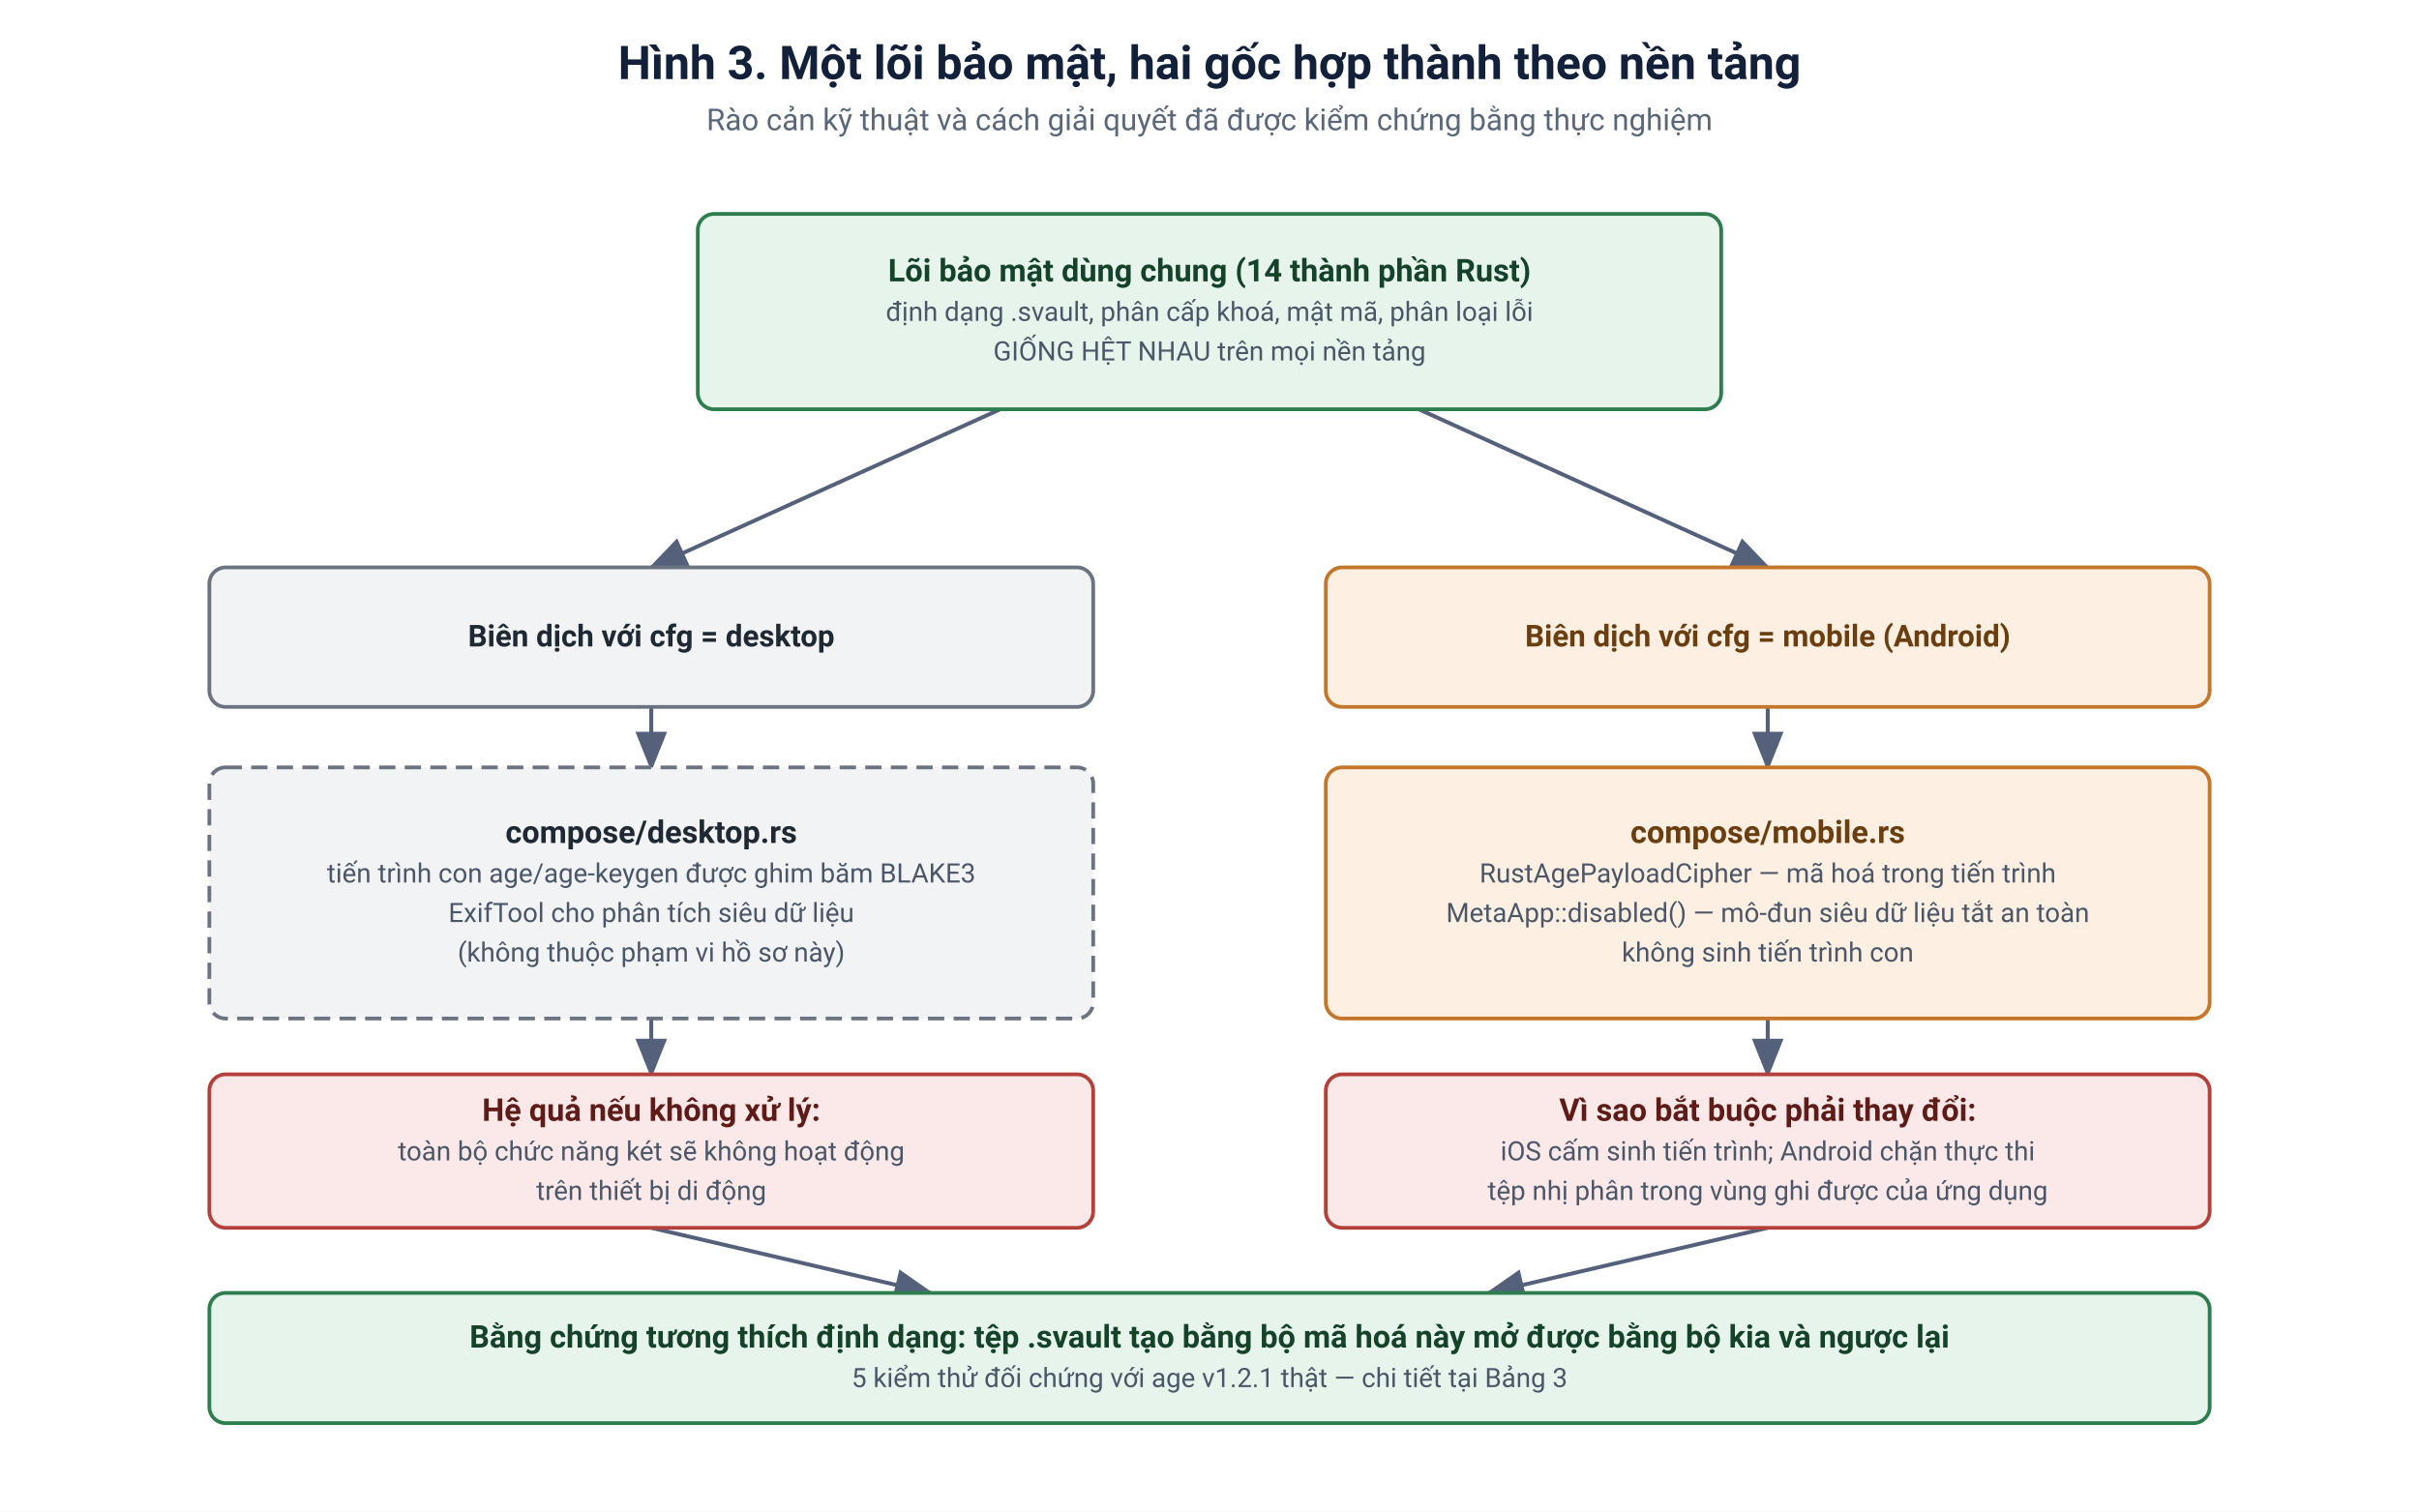
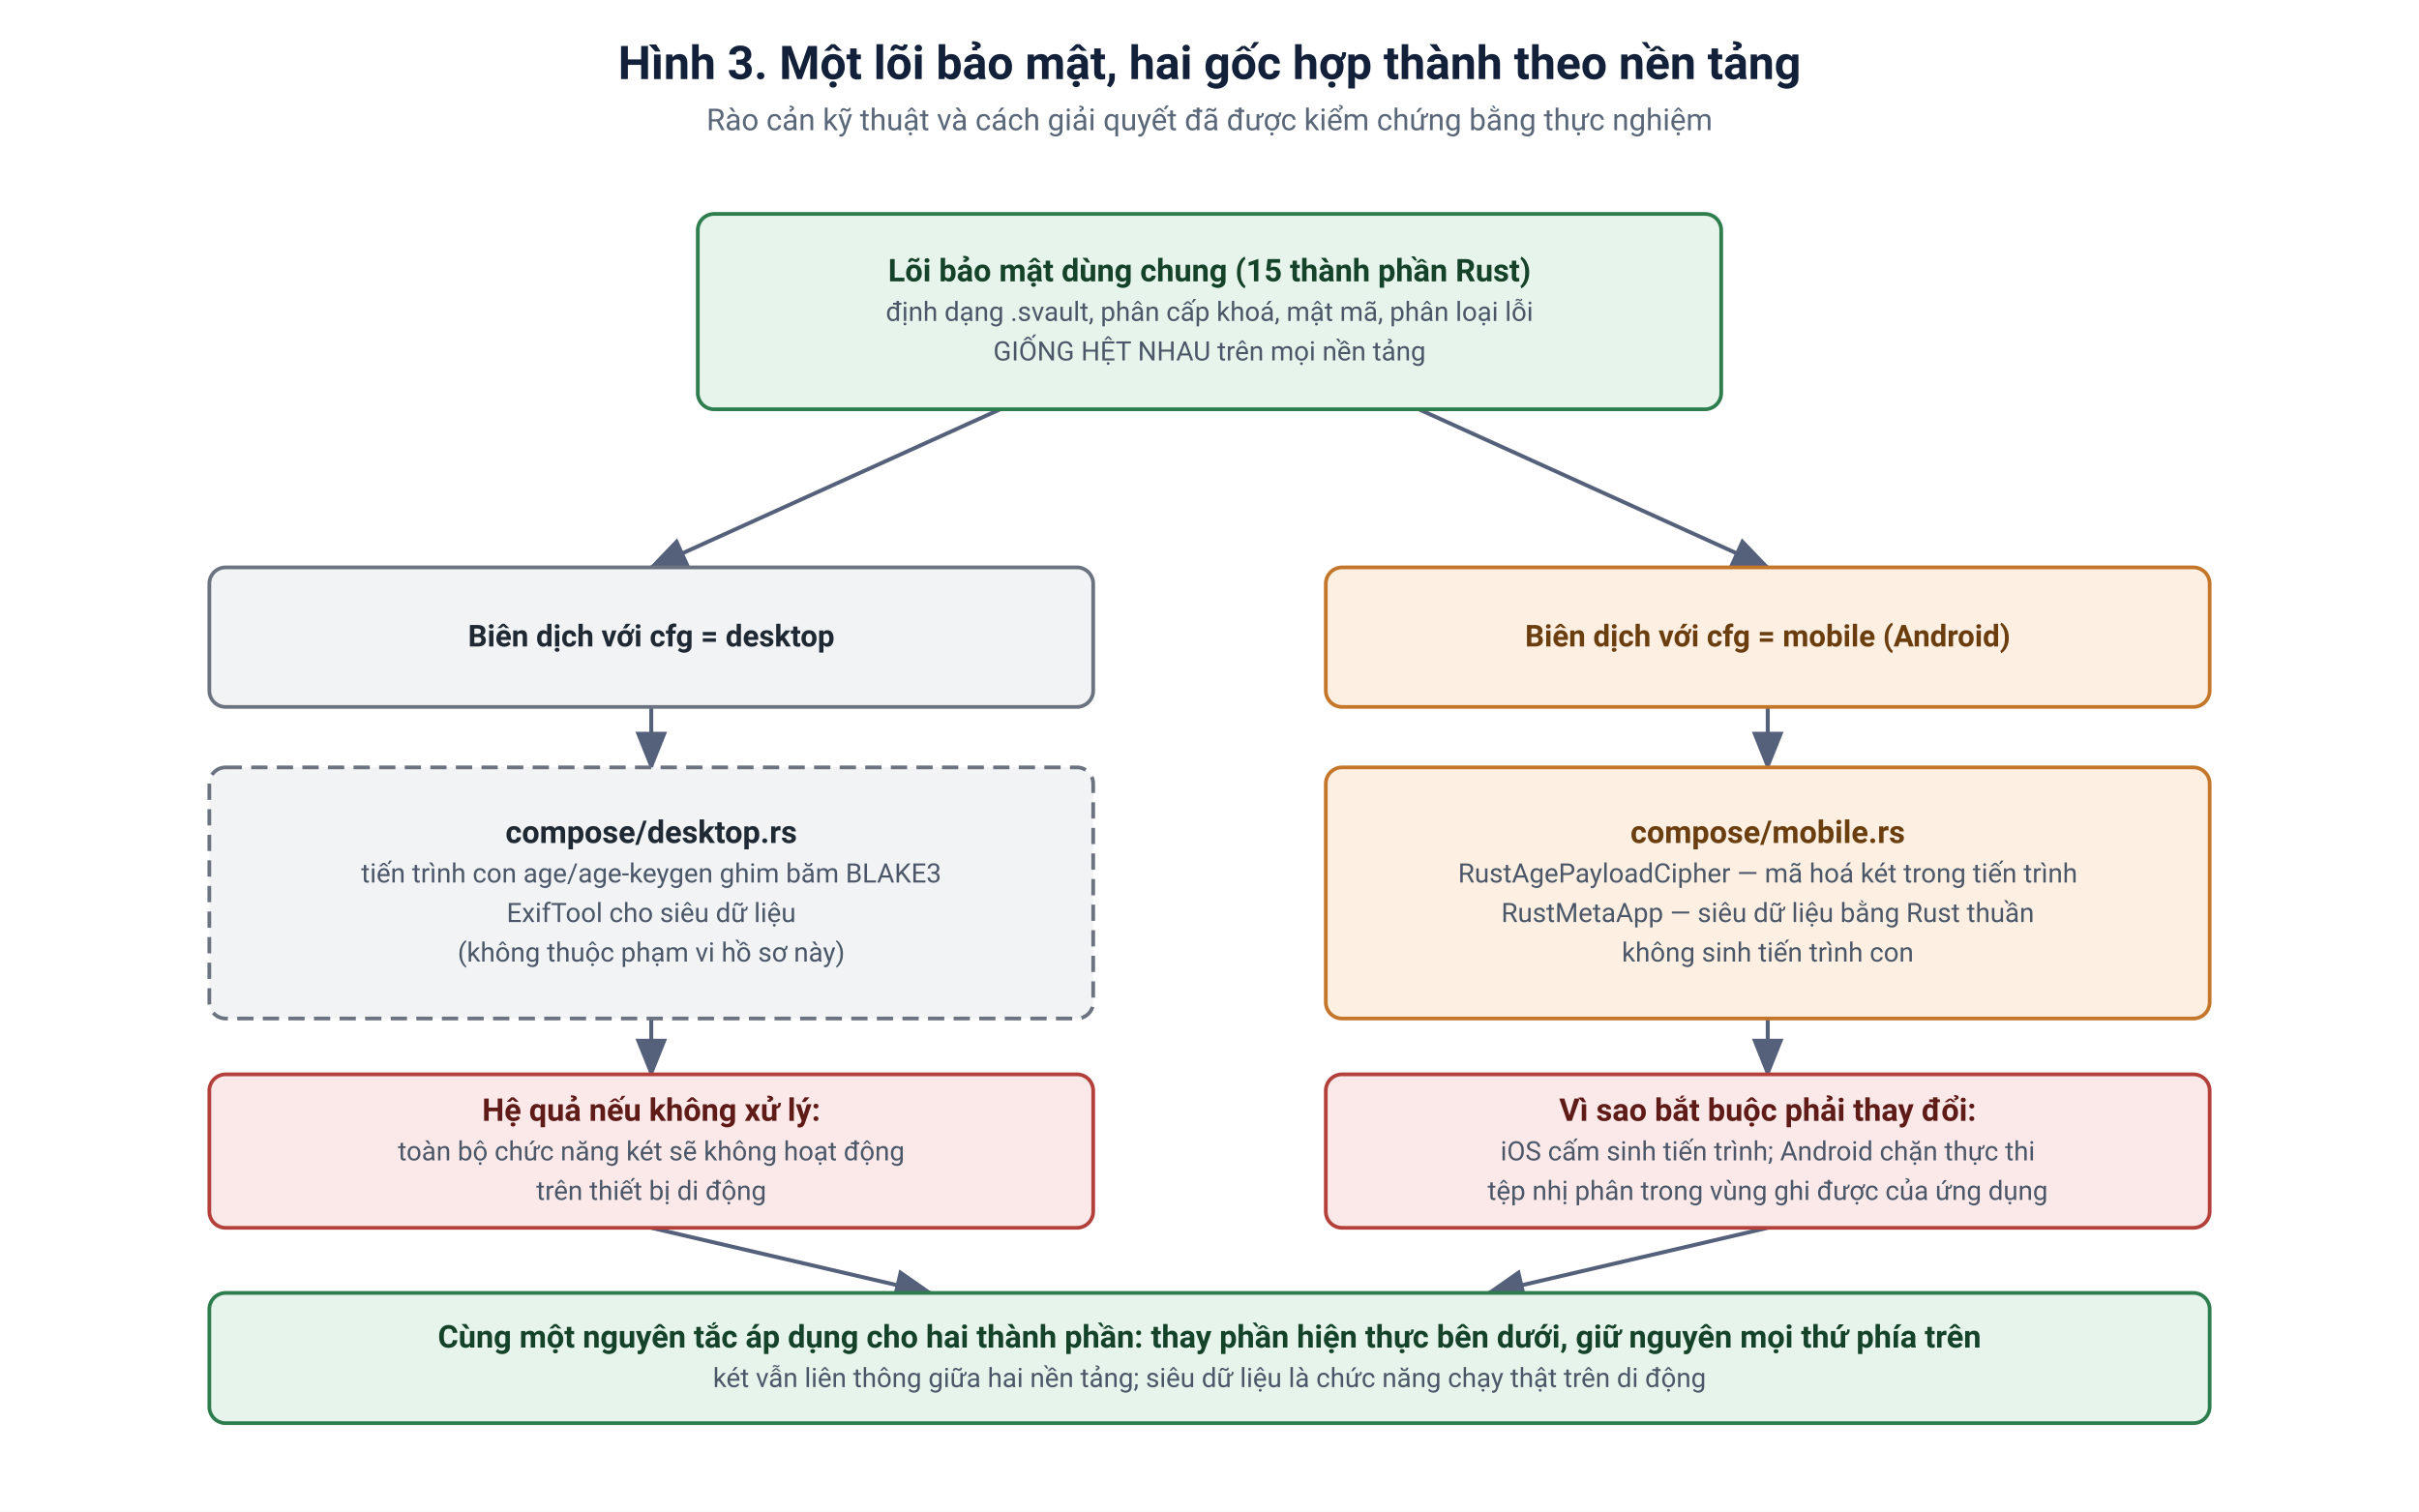
<svg xmlns="http://www.w3.org/2000/svg" width="1040" height="650" viewBox="0 0 1040 650" font-family="Segoe UI, Roboto, Helvetica, Arial, sans-serif">
  <rect width="1040" height="650" fill="#FFFFFF" />
  <defs>
    <marker id="ah" markerWidth="10" markerHeight="8" refX="9" refY="4" orient="auto">
      <path d="M0,0 L10,4 L0,8 z" fill="#55607A" />
    </marker>
  </defs>
  <text x="520.0" y="34" font-size="20" font-weight="700" text-anchor="middle" fill="#12203A">Hình 3. Một lõi bảo mật, hai gốc hợp thành theo nền tảng</text>
  <text x="520.0" y="56" font-size="13" text-anchor="middle" fill="#5A6779">Rào cản kỹ thuật và cách giải quyết đã được kiểm chứng bằng thực nghiệm</text>
  <line x1="430" y1="176" x2="280" y2="244" stroke="#55607A" stroke-width="1.7" marker-end="url(#ah)" />
  <line x1="610" y1="176" x2="760" y2="244" stroke="#55607A" stroke-width="1.7" marker-end="url(#ah)" />
  <line x1="280" y1="304" x2="280" y2="330" stroke="#55607A" stroke-width="1.7" marker-end="url(#ah)" />
  <line x1="760" y1="304" x2="760" y2="330" stroke="#55607A" stroke-width="1.7" marker-end="url(#ah)" />
  <line x1="760" y1="438" x2="760" y2="462" stroke="#55607A" stroke-width="1.7" marker-end="url(#ah)" />
  <line x1="280" y1="438" x2="280" y2="462" stroke="#55607A" stroke-width="1.7" marker-end="url(#ah)" />
  <line x1="280" y1="528" x2="400" y2="556" stroke="#55607A" stroke-width="1.7" marker-end="url(#ah)" />
  <line x1="760" y1="528" x2="640" y2="556" stroke="#55607A" stroke-width="1.7" marker-end="url(#ah)" />
  <rect x="300" y="92" width="440" height="84" rx="7" fill="#E7F4EC" stroke="#2E7D4F" stroke-width="1.6" />
-   <text x="520.0" y="121.0" font-size="13.5" font-weight="600" text-anchor="middle" fill="#14432A">Lõi bảo mật dùng chung (14 thành phần Rust)</text>
+   <text x="520.0" y="121.0" font-size="13.5" font-weight="600" text-anchor="middle" fill="#14432A">Lõi bảo mật dùng chung (15 thành phần Rust)</text>
  <text x="520.0" y="138.0" font-size="11.5" font-weight="400" text-anchor="middle" fill="#4B5768">định dạng .svault, phân cấp khoá, mật mã, phân loại lỗi</text>
  <text x="520.0" y="155.0" font-size="11.5" font-weight="400" text-anchor="middle" fill="#4B5768">GIỐNG HỆT NHAU trên mọi nền tảng</text>
  <rect x="90" y="244" width="380" height="60" rx="7" fill="#F2F3F5" stroke="#6B7280" stroke-width="1.6" />
  <text x="280.0" y="278.0" font-size="13" font-weight="600" text-anchor="middle" fill="#1F2933">Biên dịch với cfg = desktop</text>
  <rect x="570" y="244" width="380" height="60" rx="7" fill="#FDF0E3" stroke="#C4772B" stroke-width="1.6" />
  <text x="760.0" y="278.0" font-size="13" font-weight="600" text-anchor="middle" fill="#6B3E10">Biên dịch với cfg = mobile (Android)</text>
  <rect x="90" y="330" width="380" height="108" rx="7" fill="#F2F3F5" stroke="#6B7280" stroke-width="1.6" stroke-dasharray="7,4" />
  <text x="280.0" y="362.5" font-size="13.5" font-weight="600" text-anchor="middle" fill="#1F2933">compose/desktop.rs</text>
-   <text x="280.0" y="379.5" font-size="11.5" font-weight="400" text-anchor="middle" fill="#4B5768">tiến trình con age/age-keygen được ghim băm BLAKE3</text>
-   <text x="280.0" y="396.5" font-size="11.5" font-weight="400" text-anchor="middle" fill="#4B5768">ExifTool cho phân tích siêu dữ liệu</text>
+   <text x="280.0" y="379.5" font-size="11.5" font-weight="400" text-anchor="middle" fill="#4B5768">tiến trình con age/age-keygen ghim băm BLAKE3</text>
+   <text x="280.0" y="396.5" font-size="11.5" font-weight="400" text-anchor="middle" fill="#4B5768">ExifTool cho siêu dữ liệu</text>
  <text x="280.0" y="413.5" font-size="11.5" font-weight="400" text-anchor="middle" fill="#4B5768">(không thuộc phạm vi hồ sơ này)</text>
  <rect x="570" y="330" width="380" height="108" rx="7" fill="#FDF0E3" stroke="#C4772B" stroke-width="1.6" />
  <text x="760.0" y="362.5" font-size="13.5" font-weight="600" text-anchor="middle" fill="#6B3E10">compose/mobile.rs</text>
-   <text x="760.0" y="379.5" font-size="11.5" font-weight="400" text-anchor="middle" fill="#4B5768">RustAgePayloadCipher — mã hoá trong tiến trình</text>
-   <text x="760.0" y="396.5" font-size="11.5" font-weight="400" text-anchor="middle" fill="#4B5768">MetaApp::disabled() — mô-đun siêu dữ liệu tắt an toàn</text>
+   <text x="760.0" y="379.5" font-size="11.5" font-weight="400" text-anchor="middle" fill="#4B5768">RustAgePayloadCipher — mã hoá két trong tiến trình</text>
+   <text x="760.0" y="396.5" font-size="11.5" font-weight="400" text-anchor="middle" fill="#4B5768">RustMetaApp — siêu dữ liệu bằng Rust thuần</text>
  <text x="760.0" y="413.5" font-size="11.5" font-weight="400" text-anchor="middle" fill="#4B5768">không sinh tiến trình con</text>
  <rect x="570" y="462" width="380" height="66" rx="7" fill="#FBE9E9" stroke="#B3403A" stroke-width="1.6" />
  <text x="760.0" y="482.0" font-size="13.5" font-weight="600" text-anchor="middle" fill="#5F1B17">Vì sao bắt buộc phải thay đổi:</text>
  <text x="760.0" y="499.0" font-size="11.5" font-weight="400" text-anchor="middle" fill="#4B5768">iOS cấm sinh tiến trình; Android chặn thực thi</text>
  <text x="760.0" y="516.0" font-size="11.5" font-weight="400" text-anchor="middle" fill="#4B5768">tệp nhị phân trong vùng ghi được của ứng dụng</text>
  <rect x="90" y="462" width="380" height="66" rx="7" fill="#FBE9E9" stroke="#B3403A" stroke-width="1.6" />
  <text x="280.0" y="482.0" font-size="13.5" font-weight="600" text-anchor="middle" fill="#5F1B17">Hệ quả nếu không xử lý:</text>
  <text x="280.0" y="499.0" font-size="11.5" font-weight="400" text-anchor="middle" fill="#4B5768">toàn bộ chức năng két sẽ không hoạt động</text>
  <text x="280.0" y="516.0" font-size="11.5" font-weight="400" text-anchor="middle" fill="#4B5768">trên thiết bị di động</text>
  <rect x="90" y="556" width="860" height="56" rx="7" fill="#E7F4EC" stroke="#2E7D4F" stroke-width="1.6" />
-   <text x="520.0" y="579.5" font-size="13.5" font-weight="600" text-anchor="middle" fill="#14432A">Bằng chứng tương thích định dạng: tệp .svault tạo bằng bộ mã hoá này mở được bằng bộ kia và ngược lại</text>
-   <text x="520.0" y="596.5" font-size="11.5" font-weight="400" text-anchor="middle" fill="#4B5768">5 kiểm thử đối chứng với age v1.2.1 thật — chi tiết tại Bảng 3</text>
+   <text x="520.0" y="579.5" font-size="13.5" font-weight="600" text-anchor="middle" fill="#14432A">Cùng một nguyên tắc áp dụng cho hai thành phần: thay phần hiện thực bên dưới, giữ nguyên mọi thứ phía trên</text>
+   <text x="520.0" y="596.5" font-size="11.5" font-weight="400" text-anchor="middle" fill="#4B5768">két vẫn liên thông giữa hai nền tảng; siêu dữ liệu là chức năng chạy thật trên di động</text>
</svg>
